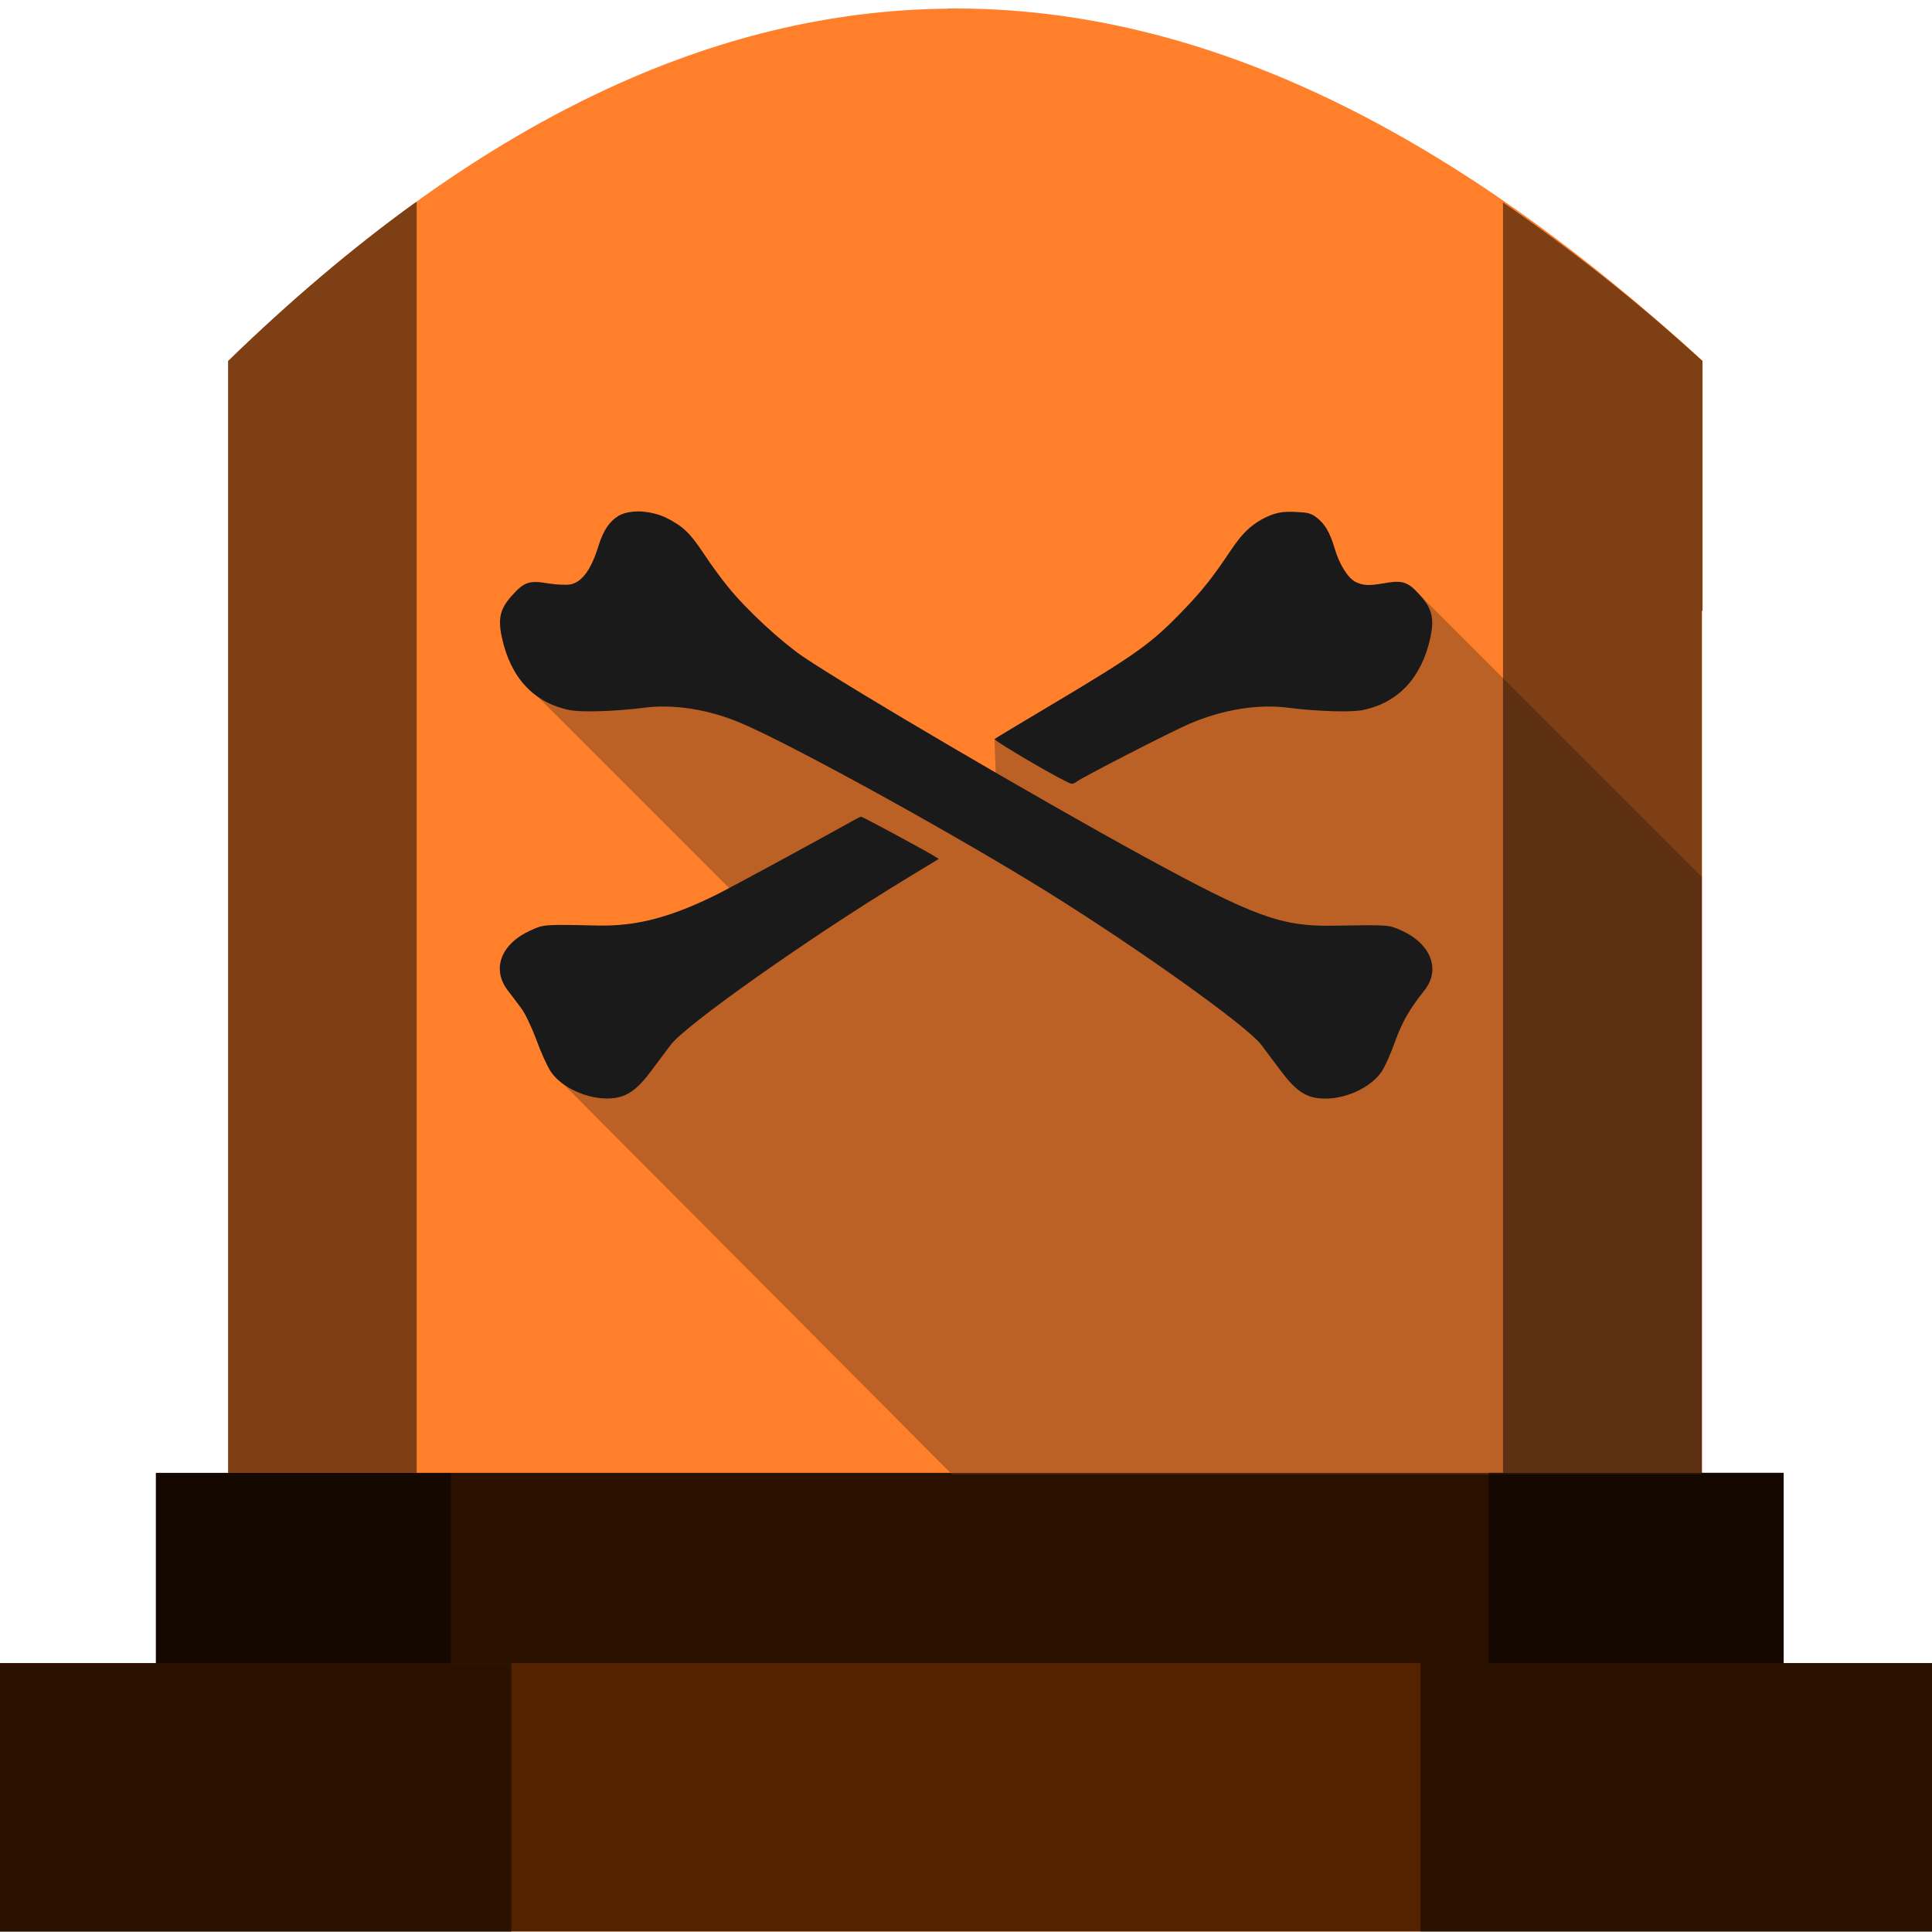
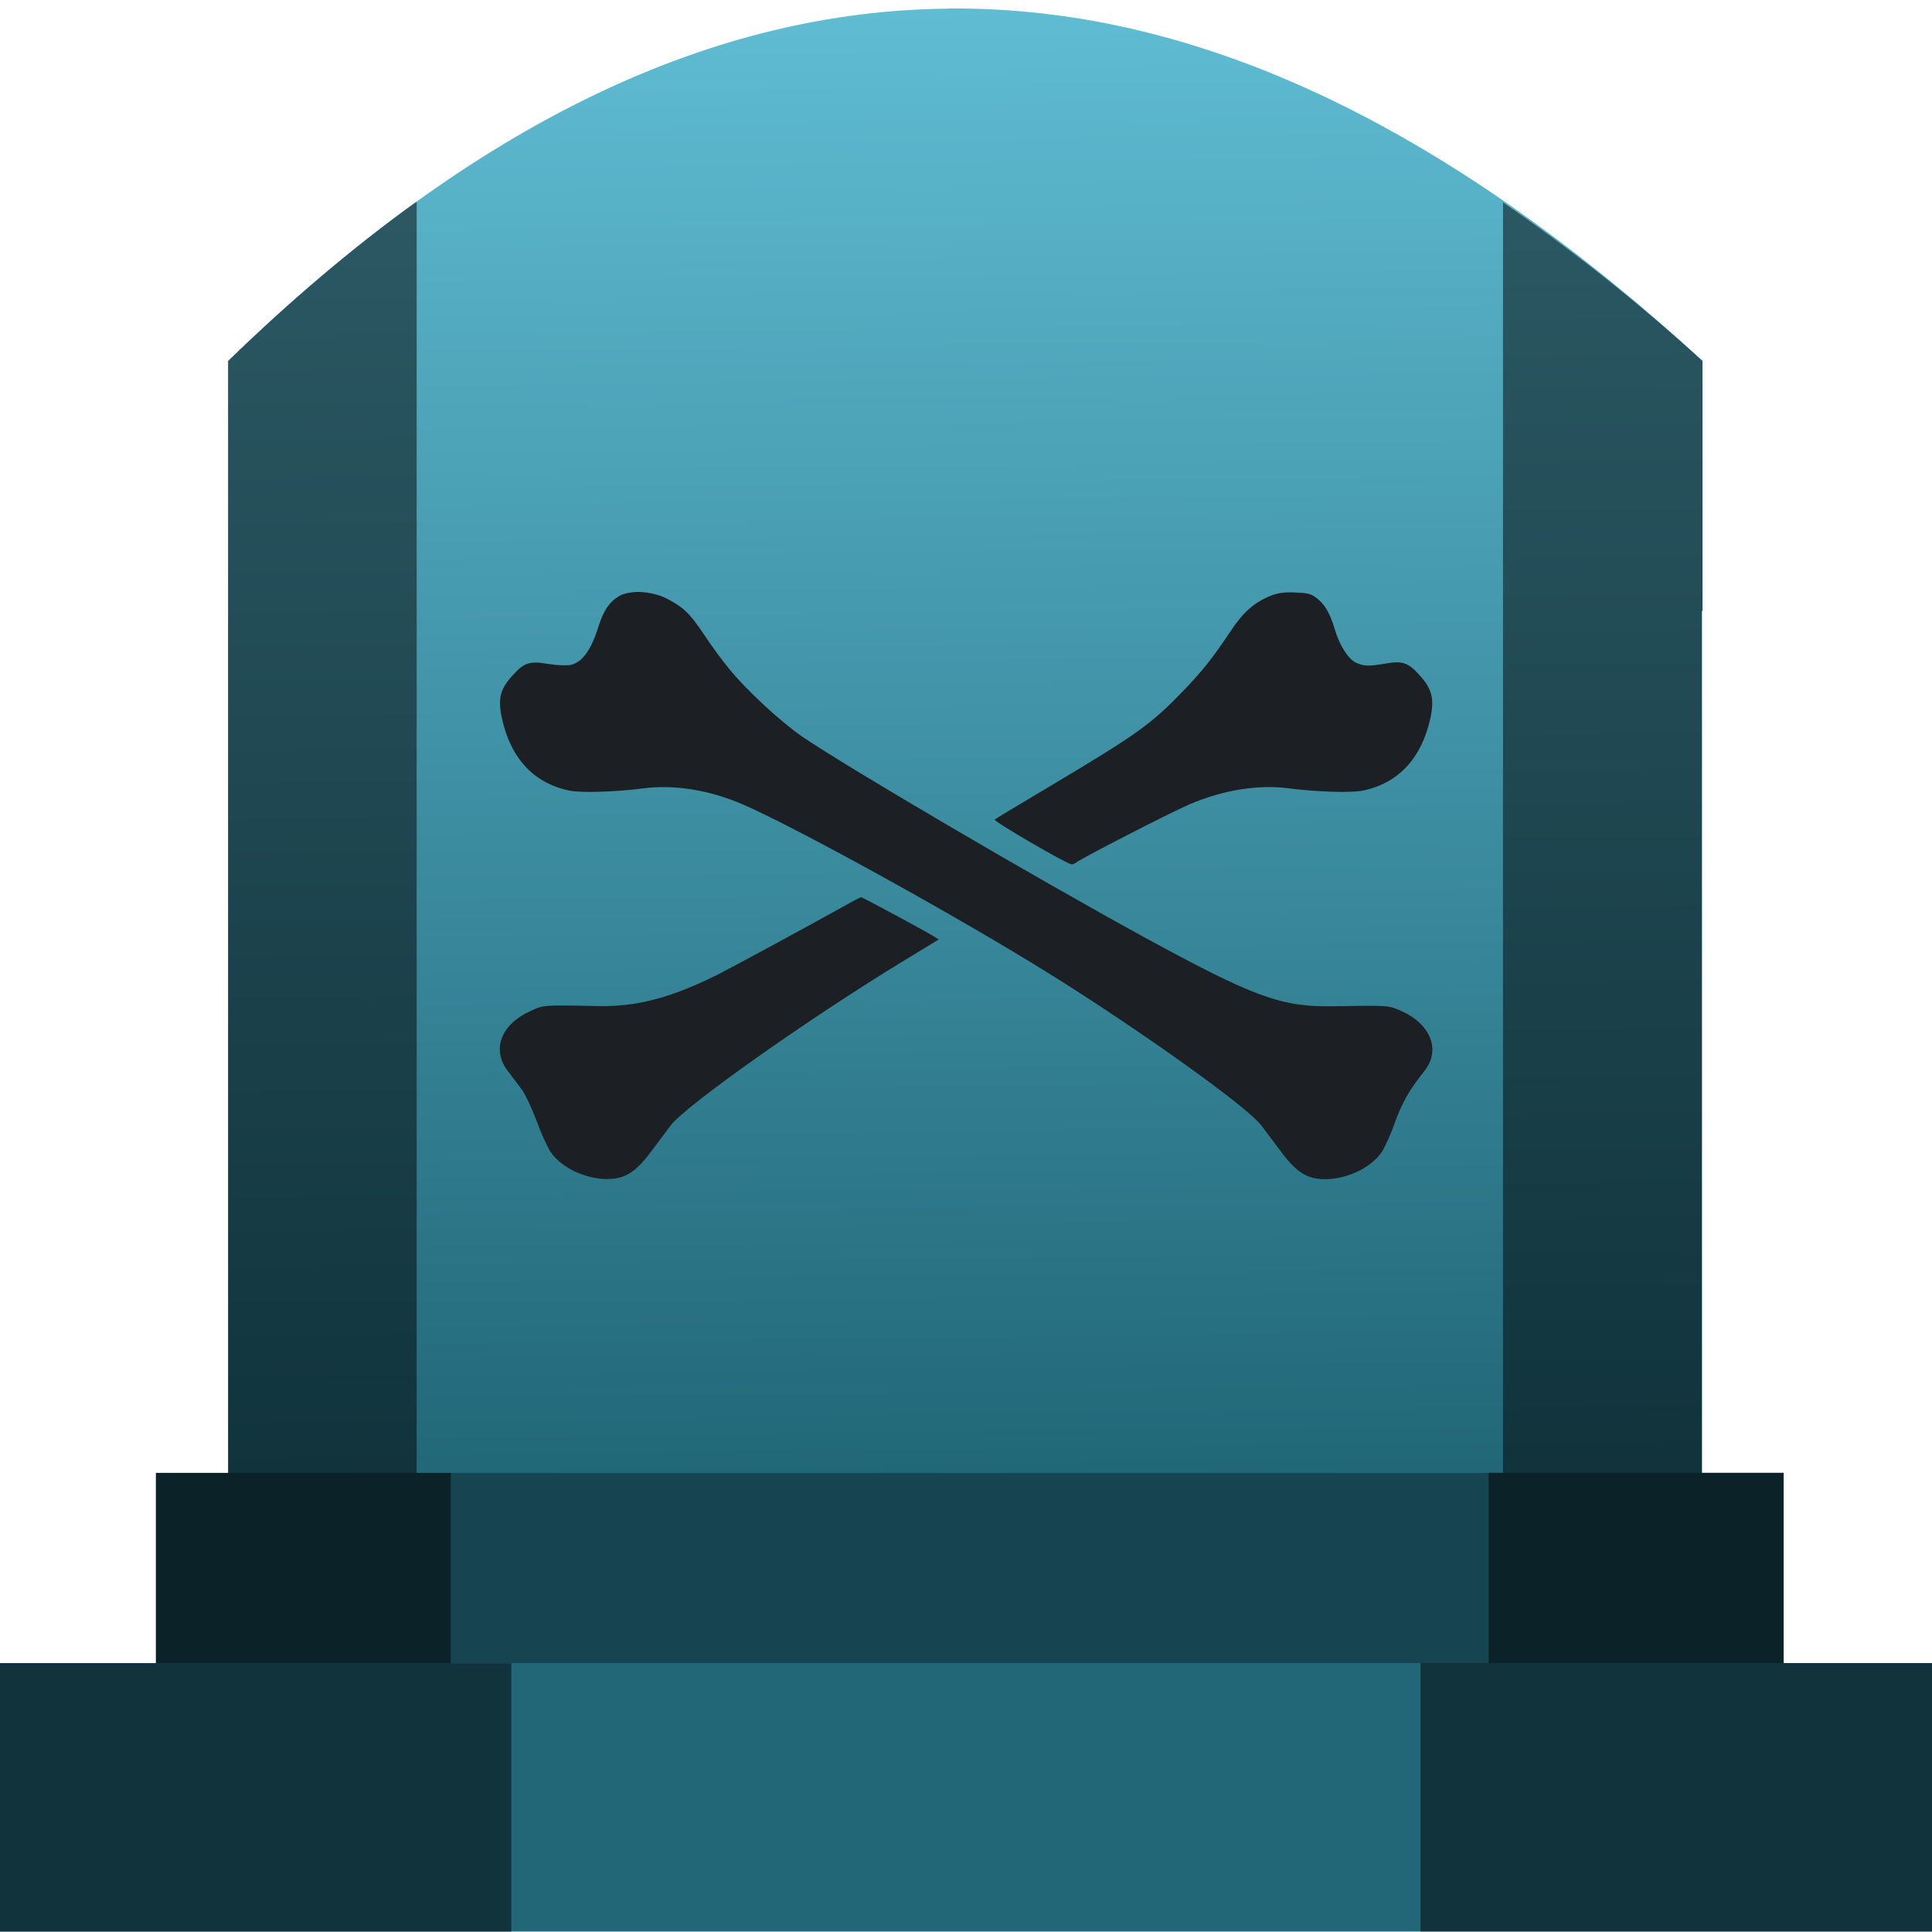
- <svg xmlns="http://www.w3.org/2000/svg" width="48" height="48" viewBox="0 0 12.7 12.7" version="1.1" id="svg822">
-   <defs id="defs816" />
+ <svg xmlns="http://www.w3.org/2000/svg" xmlns:xlink="http://www.w3.org/1999/xlink" width="48" height="48" viewBox="0 0 12.7 12.7" version="1.1" id="svg822">
+   <defs id="defs816">
+     <linearGradient id="linearGradient909">
+       <stop style="stop-color:#216778;stop-opacity:1" offset="0" id="stop905" />
+       <stop style="stop-color:#5fbcd3;stop-opacity:1" offset="1" id="stop907" />
+     </linearGradient>
+     <linearGradient xlink:href="#linearGradient909" id="linearGradient911" x1="6.344" y1="293.991" x2="6.23" y2="284.357" gradientUnits="userSpaceOnUse" />
+   </defs>
  <g id="layer1" transform="translate(0,-284.3)">
-     <g id="g875">
-       <path id="path877-6" d="m 6.23,284.357 c -1.516,0.014 -3.087,0.719 -4.73,2.316 v 0.62 1.022 5.675 h 9.688 v -5.675 h 0.004 v -1.643 c -1.598,-1.463 -3.244,-2.333 -4.962,-2.316 z" style="fill:#ff7f2a;fill-opacity:1;stroke:none;stroke-width:0.199px;stroke-linecap:butt;stroke-linejoin:miter;stroke-opacity:1" />
-       <rect x="1.025" y="293.982" style="opacity:1;fill:#2b1100;fill-opacity:1;stroke-width:0.159" width="10.7" height="1.275" id="rect4" />
-       <rect x="-0.029" y="295.232" style="opacity:1;fill:#552200;fill-opacity:1;stroke-width:0.159" width="12.758" height="1.765" id="rect2" />
-       <path id="path847" d="m 6.257,293.991 h 4.93 v -3.926 l -1.853,-1.853 -1.242,0.382 -1.555,0.563 0.018,0.483 -0.648,-0.361 -1.04,-0.617 -1.382,0.168 1.535,1.535 -1.401,0.977 z" style="opacity:0.5;fill:#784421;fill-opacity:1;stroke:none;stroke-width:0.265px;stroke-linecap:butt;stroke-linejoin:miter;stroke-opacity:1" />
-       <path id="path877" d="m 2.739,285.627 c -0.007,0.005 -0.013,0.007 -0.02,0.012 -0.402,0.291 -0.809,0.635 -1.22,1.034 v 0.621 1.022 5.666 h -0.474 v 1.251 h -1.054 v 1.765 h 3.39 v -1.765 H 2.963 v -1.251 h -0.224 z m 7.141,0.003 v 8.351 H 9.786 v 1.251 H 9.338 v 1.765 h 3.39 v -1.765 h -1.004 v -1.251 h -0.537 v -5.665 h 0.004 v -1.643 c -0.433,-0.396 -0.871,-0.739 -1.312,-1.043 z" style="opacity:0.5;fill:#000000;fill-opacity:1;stroke:none;stroke-width:0.199px;stroke-linecap:butt;stroke-linejoin:miter;stroke-opacity:1" />
-       <path id="path850" d="m 8.513,287.665 c 0.083,0.004 0.103,0.007 0.143,0.038 0.052,0.04 0.086,0.096 0.117,0.201 0.031,0.106 0.088,0.197 0.139,0.222 0.054,0.024 0.082,0.026 0.198,0.006 0.111,-0.019 0.148,-0.006 0.225,0.081 0.079,0.088 0.094,0.152 0.068,0.277 -0.058,0.265 -0.21,0.428 -0.442,0.477 -0.078,0.017 -0.304,0.009 -0.487,-0.014 -0.202,-0.027 -0.431,0.01 -0.651,0.103 -0.118,0.05 -0.724,0.361 -0.748,0.384 -0.008,0.006 -0.02,0.012 -0.031,0.012 -0.029,0 -0.517,-0.284 -0.505,-0.294 0.005,-0.006 0.178,-0.109 0.381,-0.23 0.555,-0.331 0.648,-0.398 0.857,-0.615 0.128,-0.133 0.193,-0.215 0.312,-0.393 0.084,-0.127 0.155,-0.189 0.263,-0.233 0.049,-0.019 0.088,-0.025 0.161,-0.022 z" style="fill:#1a1a1a;stroke-width:0.155" />
-       <path id="path6" d="m 5.662,289.669 c 0.009,0 0.402,0.212 0.472,0.254 l 0.037,0.023 -0.227,0.138 c -0.634,0.386 -1.435,0.953 -1.534,1.083 -0.023,0.031 -0.077,0.102 -0.12,0.16 -0.101,0.138 -0.17,0.187 -0.275,0.193 -0.147,0.01 -0.324,-0.069 -0.395,-0.177 -0.022,-0.032 -0.064,-0.125 -0.095,-0.21 -0.031,-0.083 -0.075,-0.176 -0.1,-0.207 -0.023,-0.031 -0.061,-0.082 -0.086,-0.114 -0.11,-0.142 -0.046,-0.309 0.151,-0.397 0.084,-0.038 0.084,-0.039 0.436,-0.031 0.258,0.006 0.485,-0.054 0.792,-0.207 0.106,-0.054 0.614,-0.329 0.865,-0.469 0.038,-0.022 0.074,-0.04 0.079,-0.04 z" style="fill:#1a1a1a;stroke-width:0.155" />
-       <path id="path852-3" d="m 4.213,287.662 c 0.057,0.004 0.116,0.017 0.165,0.041 0.111,0.056 0.155,0.097 0.246,0.233 0.047,0.072 0.121,0.173 0.165,0.226 0.118,0.146 0.342,0.353 0.489,0.454 0.321,0.216 1.521,0.92 2.241,1.314 0.726,0.396 0.904,0.462 1.249,0.455 0.367,-0.006 0.358,-0.006 0.443,0.031 0.196,0.088 0.261,0.258 0.152,0.395 -0.098,0.123 -0.144,0.203 -0.192,0.334 -0.027,0.077 -0.066,0.165 -0.088,0.198 -0.073,0.109 -0.248,0.188 -0.397,0.178 -0.105,-0.006 -0.174,-0.055 -0.275,-0.193 -0.043,-0.057 -0.097,-0.129 -0.12,-0.16 -0.092,-0.122 -0.799,-0.627 -1.403,-1.003 -0.606,-0.377 -1.669,-0.963 -2.013,-1.11 -0.215,-0.092 -0.448,-0.129 -0.647,-0.102 -0.183,0.023 -0.409,0.031 -0.487,0.014 -0.233,-0.049 -0.385,-0.212 -0.442,-0.477 -0.027,-0.125 -0.012,-0.189 0.068,-0.277 0.079,-0.088 0.113,-0.099 0.237,-0.078 0.055,0.009 0.12,0.011 0.144,0.007 0.078,-0.015 0.138,-0.097 0.187,-0.256 0.032,-0.102 0.072,-0.16 0.134,-0.197 0.036,-0.02 0.089,-0.029 0.146,-0.027 z" style="fill:#1a1a1a;stroke-width:0.155" />
+     <g id="g828">
+       <g id="g842">
+         <path style="fill:url(#linearGradient911);fill-opacity:1;stroke:none;stroke-width:0.199px;stroke-linecap:butt;stroke-linejoin:miter;stroke-opacity:1" d="m 6.23,284.357 c -1.516,0.014 -3.087,0.719 -4.73,2.316 v 0.62 1.022 5.675 h 9.688 v -5.675 h 0.004 v -1.643 c -1.598,-1.463 -3.244,-2.333 -4.962,-2.316 z" id="path877-6" />
+         <rect id="rect4" height="1.275" width="10.7" style="opacity:1;fill:#164450;fill-opacity:1;stroke-width:0.159" y="293.982" x="1.025" />
+         <rect id="rect2" height="1.765" width="12.758" style="opacity:1;fill:#216778;fill-opacity:1;stroke-width:0.159" y="295.232" x="-0.029" />
+         <path style="opacity:0.5;fill:#000000;fill-opacity:1;stroke:none;stroke-width:0.199px;stroke-linecap:butt;stroke-linejoin:miter;stroke-opacity:1" d="m 2.739,285.627 c -0.007,0.005 -0.013,0.007 -0.02,0.012 -0.402,0.291 -0.809,0.635 -1.22,1.034 v 0.621 1.022 5.666 h -0.474 v 1.251 h -1.054 v 1.765 h 3.39 v -1.765 H 2.963 v -1.251 h -0.224 z m 7.141,0.003 v 8.351 H 9.786 v 1.251 H 9.338 v 1.765 h 3.39 v -1.765 h -1.004 v -1.251 h -0.537 v -5.665 h 0.004 v -1.643 c -0.433,-0.396 -0.871,-0.739 -1.312,-1.043 z" id="path877" />
+         <g style="fill:#1c1f24" id="g830" transform="translate(-7.5952711e-7,0.5295058)">
+           <path style="fill:#1c1f24;stroke-width:0.155" d="m 8.513,287.665 c 0.083,0.004 0.103,0.007 0.143,0.038 0.052,0.04 0.086,0.096 0.117,0.201 0.031,0.106 0.088,0.197 0.139,0.222 0.054,0.024 0.082,0.026 0.198,0.006 0.111,-0.019 0.148,-0.006 0.225,0.081 0.079,0.088 0.094,0.152 0.068,0.277 -0.058,0.265 -0.21,0.428 -0.442,0.477 -0.078,0.017 -0.304,0.009 -0.487,-0.014 -0.202,-0.027 -0.431,0.01 -0.651,0.103 -0.118,0.05 -0.724,0.361 -0.748,0.384 -0.008,0.006 -0.02,0.012 -0.031,0.012 -0.029,0 -0.517,-0.284 -0.505,-0.294 0.005,-0.006 0.178,-0.109 0.381,-0.23 0.555,-0.331 0.648,-0.398 0.857,-0.615 0.128,-0.133 0.193,-0.215 0.312,-0.393 0.084,-0.127 0.155,-0.189 0.263,-0.233 0.049,-0.019 0.088,-0.025 0.161,-0.022 z" id="path850" />
+           <path style="fill:#1c1f24;stroke-width:0.155" d="m 5.662,289.669 c 0.009,0 0.402,0.212 0.472,0.254 l 0.037,0.023 -0.227,0.138 c -0.634,0.386 -1.435,0.953 -1.534,1.083 -0.023,0.031 -0.077,0.102 -0.12,0.16 -0.101,0.138 -0.17,0.187 -0.275,0.193 -0.147,0.01 -0.324,-0.069 -0.395,-0.177 -0.022,-0.032 -0.064,-0.125 -0.095,-0.21 -0.031,-0.083 -0.075,-0.176 -0.1,-0.207 -0.023,-0.031 -0.061,-0.082 -0.086,-0.114 -0.11,-0.142 -0.046,-0.309 0.151,-0.397 0.084,-0.038 0.084,-0.039 0.436,-0.031 0.258,0.006 0.485,-0.054 0.792,-0.207 0.106,-0.054 0.614,-0.329 0.865,-0.469 0.038,-0.022 0.074,-0.04 0.079,-0.04 z" id="path6" />
+           <path style="fill:#1c1f24;stroke-width:0.155" d="m 4.213,287.662 c 0.057,0.004 0.116,0.017 0.165,0.041 0.111,0.056 0.155,0.097 0.246,0.233 0.047,0.072 0.121,0.173 0.165,0.226 0.118,0.146 0.342,0.353 0.489,0.454 0.321,0.216 1.521,0.92 2.241,1.314 0.726,0.396 0.904,0.462 1.249,0.455 0.367,-0.006 0.358,-0.006 0.443,0.031 0.196,0.088 0.261,0.258 0.152,0.395 -0.098,0.123 -0.144,0.203 -0.192,0.334 -0.027,0.077 -0.066,0.165 -0.088,0.198 -0.073,0.109 -0.248,0.188 -0.397,0.178 -0.105,-0.006 -0.174,-0.055 -0.275,-0.193 -0.043,-0.057 -0.097,-0.129 -0.12,-0.16 -0.092,-0.122 -0.799,-0.627 -1.403,-1.003 -0.606,-0.377 -1.669,-0.963 -2.013,-1.11 -0.215,-0.092 -0.448,-0.129 -0.647,-0.102 -0.183,0.023 -0.409,0.031 -0.487,0.014 -0.233,-0.049 -0.385,-0.212 -0.442,-0.477 -0.027,-0.125 -0.012,-0.189 0.068,-0.277 0.079,-0.088 0.113,-0.099 0.237,-0.078 0.055,0.009 0.12,0.011 0.144,0.007 0.078,-0.015 0.138,-0.097 0.187,-0.256 0.032,-0.102 0.072,-0.16 0.134,-0.197 0.036,-0.02 0.089,-0.029 0.146,-0.027 z" id="path852-3" />
+         </g>
+       </g>
    </g>
  </g>
</svg>
